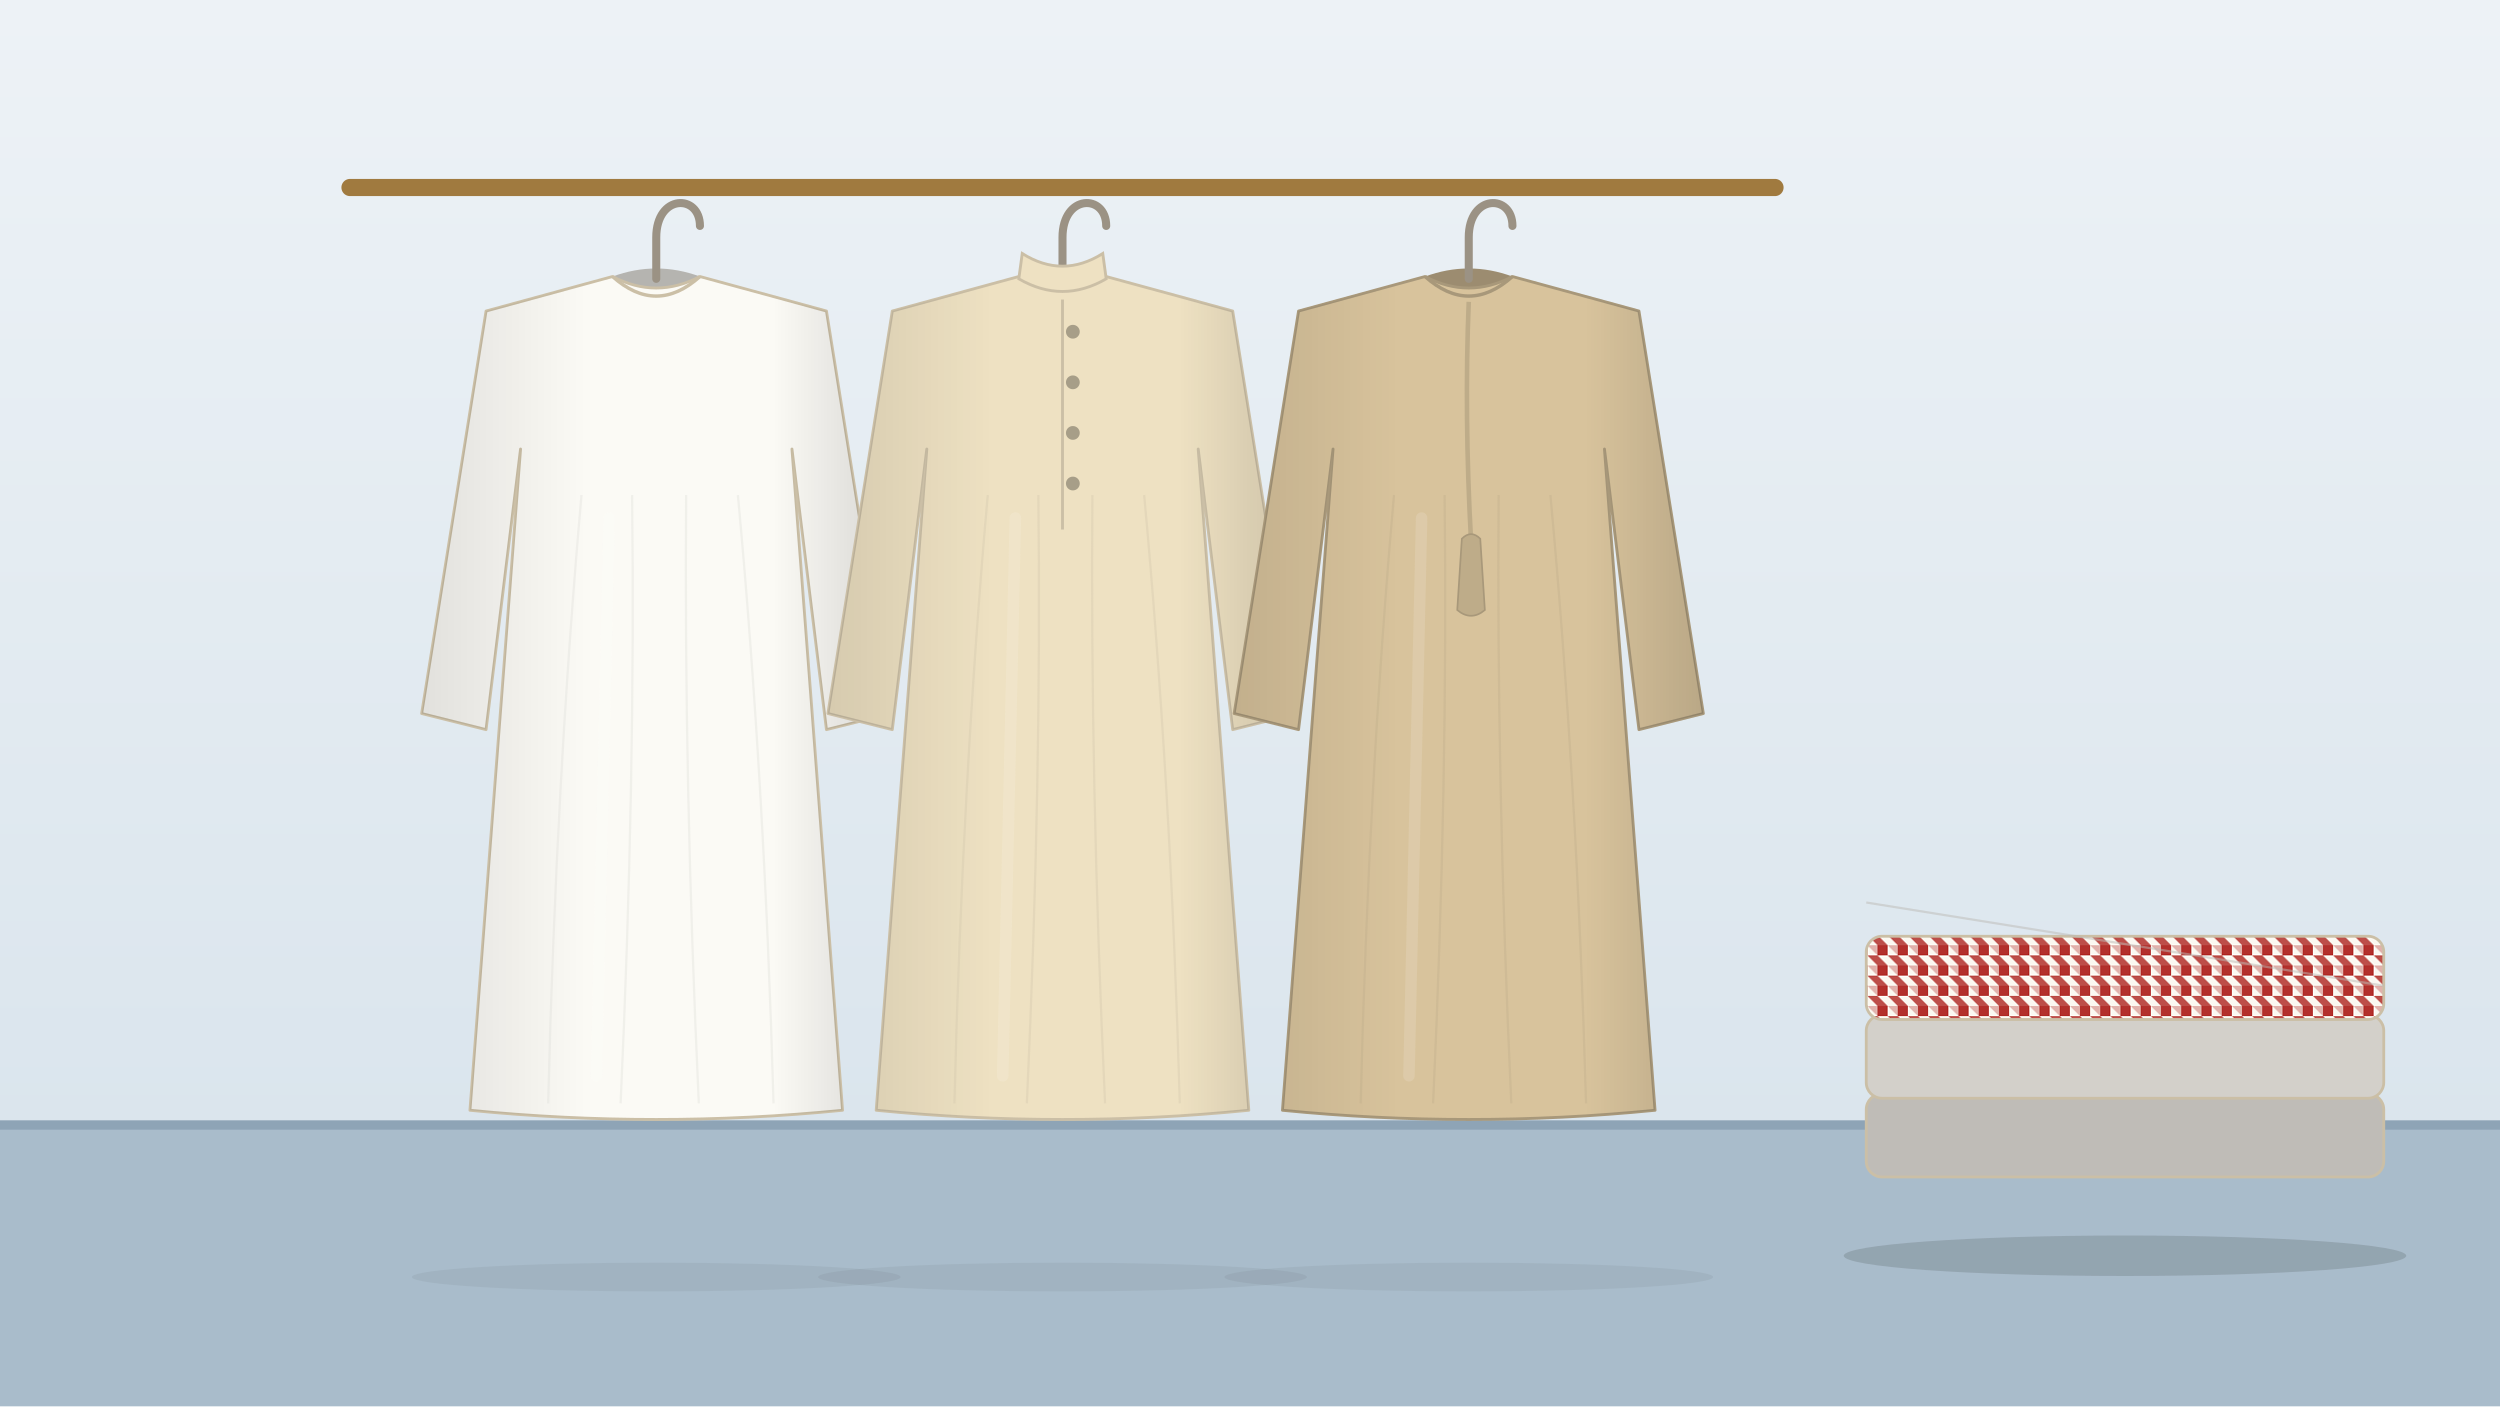
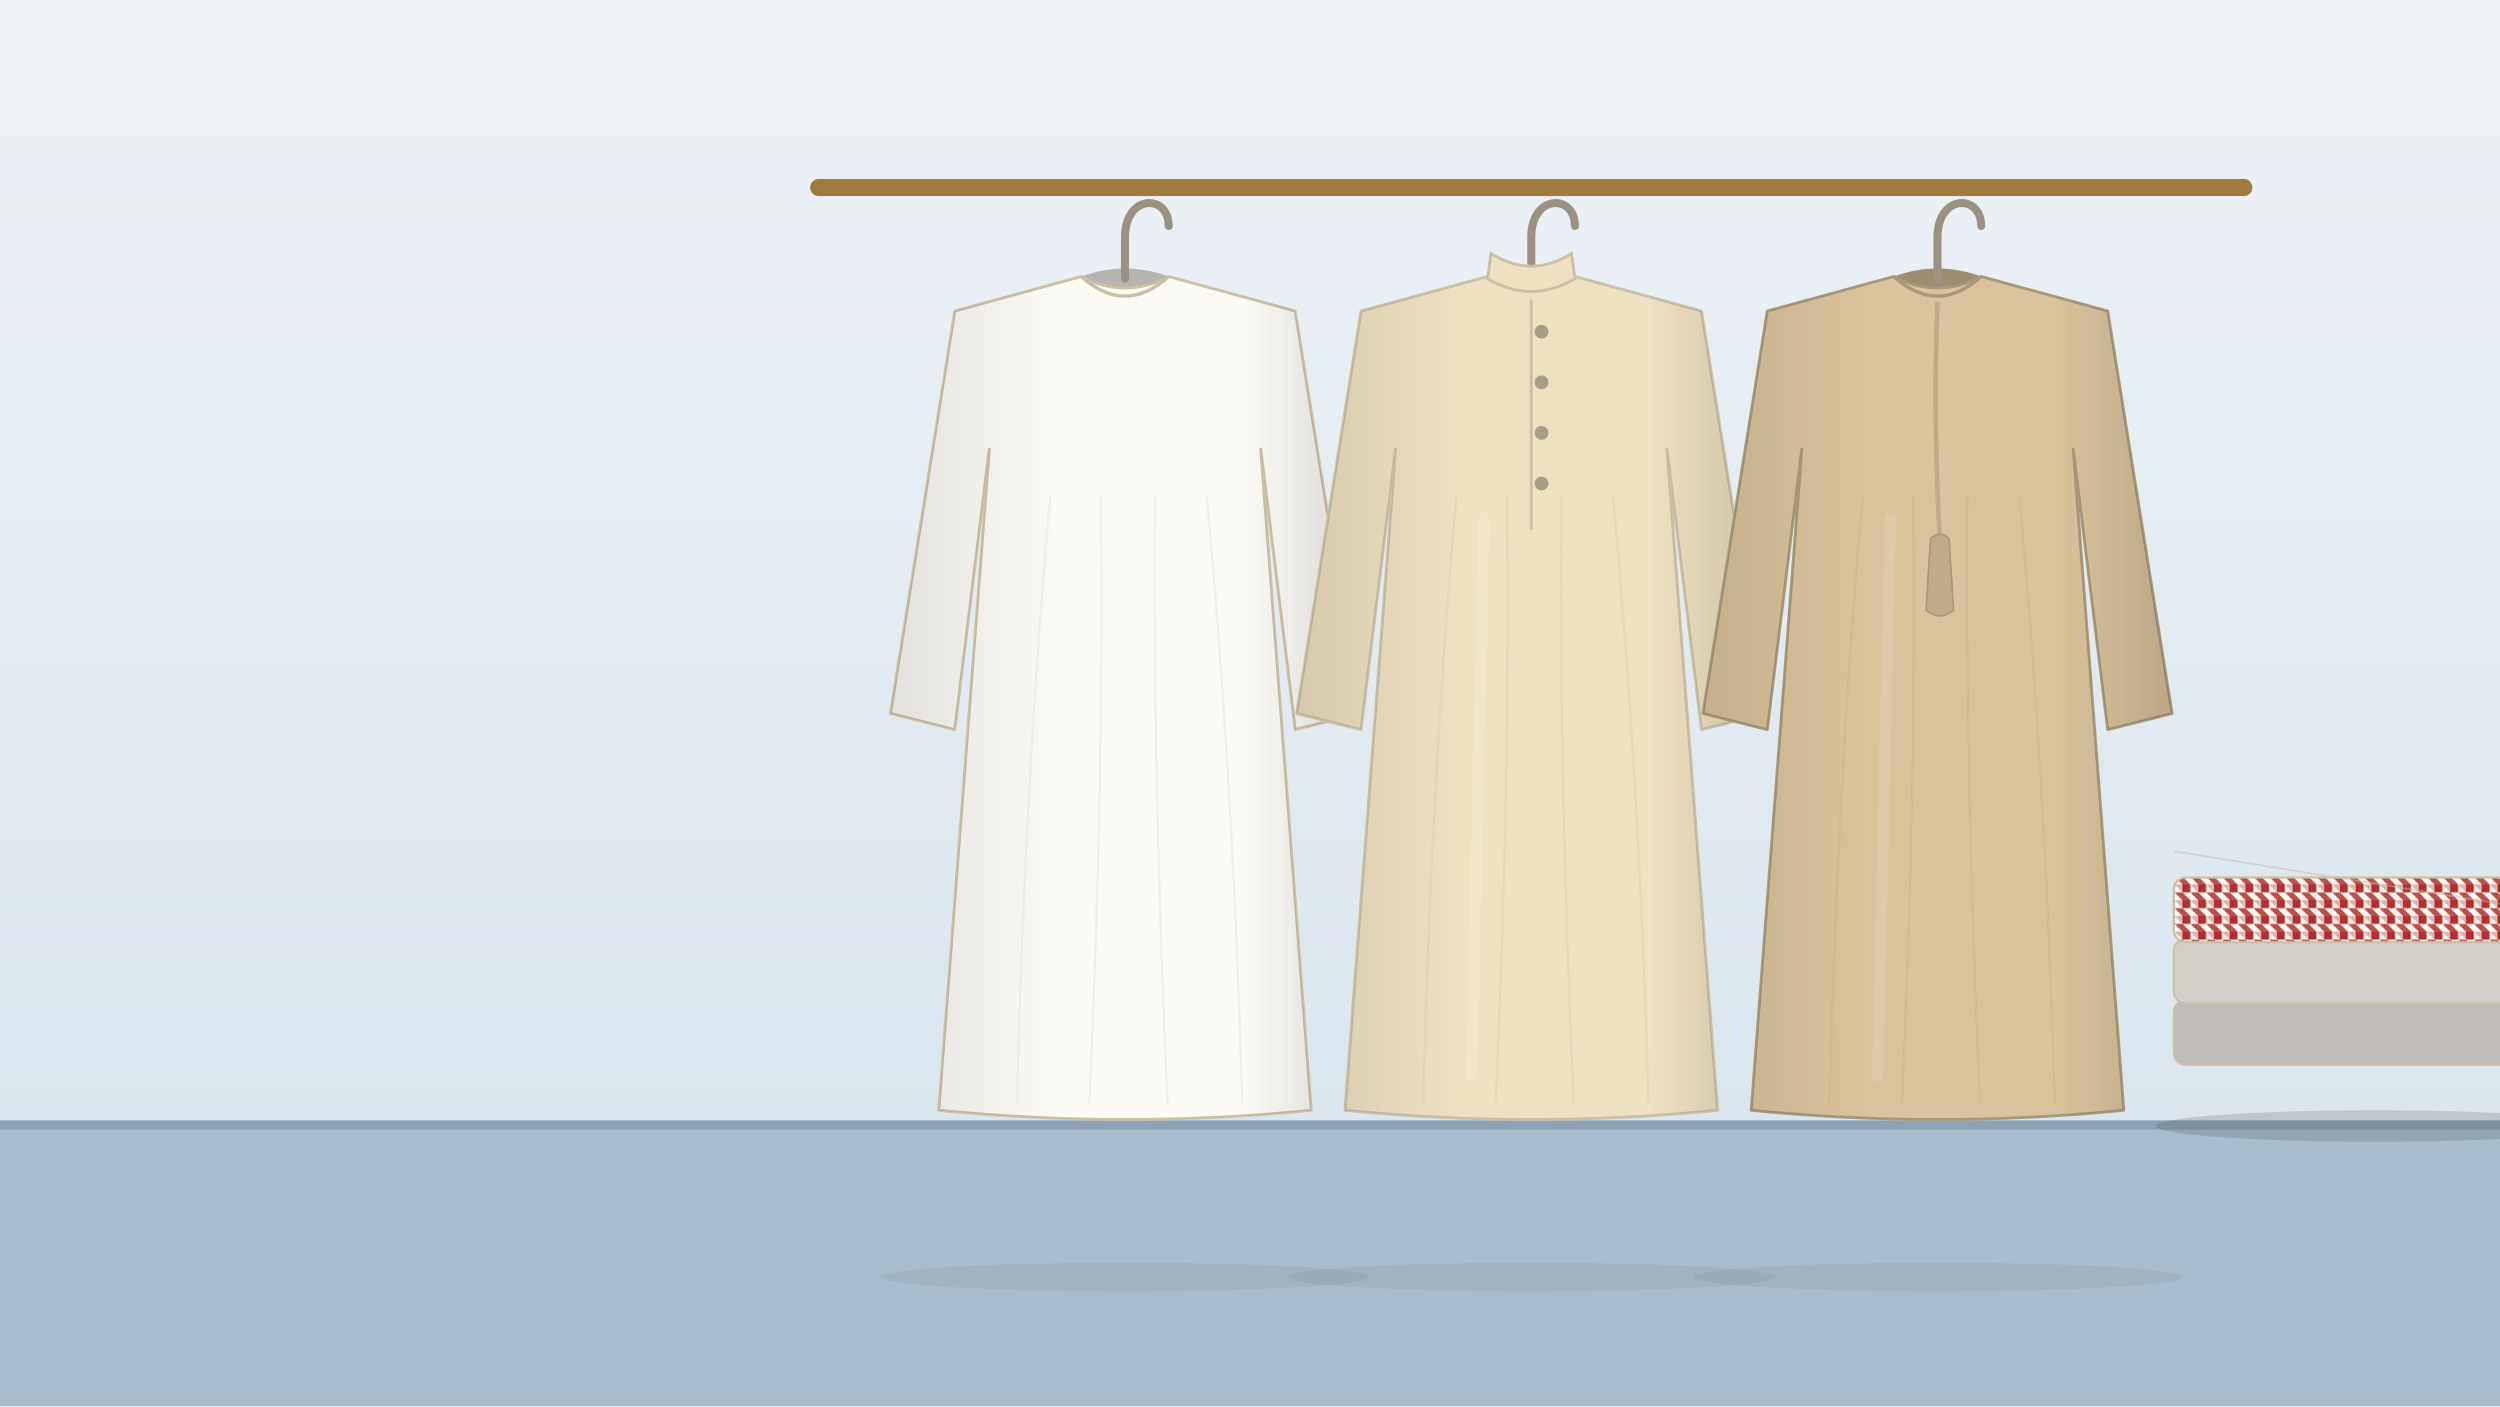
<svg xmlns="http://www.w3.org/2000/svg" viewBox="0 0 1600 900" width="1600" height="900">
  <defs>
    <linearGradient id="wall" x1="0" y1="0" x2="0" y2="1">
      <stop offset="0" stop-color="#edf2f6" />
      <stop offset="1" stop-color="#d6e2eb" />
    </linearGradient>
    <linearGradient id="k0-sh" x1="0" y1="0" x2="1" y2="0">
      <stop offset="0" stop-color="#000" stop-opacity="0.10" />
      <stop offset="0.35" stop-color="#000" stop-opacity="0" />
      <stop offset="0.75" stop-color="#000" stop-opacity="0" />
      <stop offset="1" stop-color="#000" stop-opacity="0.14" />
    </linearGradient>
    <linearGradient id="k1-sh" x1="0" y1="0" x2="1" y2="0">
      <stop offset="0" stop-color="#000" stop-opacity="0.10" />
      <stop offset="0.35" stop-color="#000" stop-opacity="0" />
      <stop offset="0.75" stop-color="#000" stop-opacity="0" />
      <stop offset="1" stop-color="#000" stop-opacity="0.14" />
    </linearGradient>
    <linearGradient id="k2-sh" x1="0" y1="0" x2="1" y2="0">
      <stop offset="0" stop-color="#000" stop-opacity="0.10" />
      <stop offset="0.35" stop-color="#000" stop-opacity="0" />
      <stop offset="0.75" stop-color="#000" stop-opacity="0" />
      <stop offset="1" stop-color="#000" stop-opacity="0.14" />
    </linearGradient>
    <linearGradient id="kh-sh" x1="0" y1="0" x2="1" y2="0">
      <stop offset="0" stop-color="#000" stop-opacity="0.10" />
      <stop offset="0.35" stop-color="#000" stop-opacity="0" />
      <stop offset="0.75" stop-color="#000" stop-opacity="0" />
      <stop offset="1" stop-color="#000" stop-opacity="0.14" />
    </linearGradient>
    <pattern id="kh-ck" width="18" height="18" patternUnits="userSpaceOnUse">
      <rect width="18" height="18" fill="#fbf8f1" />
      <rect width="9.0" height="9.0" fill="#b3302c" />
      <path d="M9.0 9.0h9.0v9.0z M0 9.0l9.0 9.0H0z" fill="#b3302c" opacity="0.85" />
      <path d="M9.0 0h9.0v9.0z" fill="#b3302c" opacity="0.35" />
    </pattern>
  </defs>
  <rect width="1600" height="900" fill="url(#wall)" />
  <rect y="720" width="1600" height="180" fill="#a9bccb" />
  <path d="M0 720 H1600" stroke="#8ea4b6" stroke-width="6" />
-   <path d="M224 120 H1136" stroke="#a07a3f" stroke-width="11" stroke-linecap="round" />
-   <g transform="translate(52.0,-65.9) scale(0.920)">
+   <path d="M524 120 H1436" stroke="#a07a3f" stroke-width="11" stroke-linecap="round" />
+   <g transform="translate(352.0,-65.9) scale(0.920)">
    <g transform="translate(80.0,120.0) scale(0.800)">
      <path d="M362 180 Q400 166 438 180 Q400 200 362 180Z" fill="#b5b4b0" />
      <path d="M400 182V146C400 108 438 108 438 136" fill="none" stroke="#9b9284" stroke-width="7" stroke-linecap="round" />
      <path d="M362 180 L252 210 L196 560 L252 574 L282 330 L238 905 Q400 921 562 905 L518 330 L548 574 L604 560 L548 210 L438 180 Q400 200 362 180Z" fill="#fbfaf5" stroke="#cbbfa6" stroke-width="2.5" stroke-linejoin="round" />
      <path d="M362 180 L252 210 L196 560 L252 574 L282 330 L238 905 Q400 921 562 905 L518 330 L548 574 L604 560 L548 210 L438 180 Q400 200 362 180Z" fill="url(#k0-sh)" />
      <path d="M335 370 Q313 618 306 899" fill="none" stroke="#dddcd8" stroke-width="2" opacity="0.35" />
      <path d="M379 370 Q382 618 369 899" fill="none" stroke="#dddcd8" stroke-width="2" opacity="0.35" />
      <path d="M426 370 Q424 618 437 899" fill="none" stroke="#dddcd8" stroke-width="2" opacity="0.35" />
      <path d="M471 370 Q494 618 502 899" fill="none" stroke="#dddcd8" stroke-width="2" opacity="0.35" />
      <path d="M359 390 L348 875" stroke="#fcfcf8" stroke-width="10" opacity="0.35" stroke-linecap="round" />
      <path d="M362 180 Q400 214 438 180" fill="none" stroke="#cbbfa6" stroke-width="3" />
    </g>
    <ellipse cx="400" cy="960" rx="170" ry="10.0" fill="#23261f" opacity="0.06" />
  </g>
-   <g transform="translate(312.0,-65.9) scale(0.920)">
+   <g transform="translate(612.0,-65.9) scale(0.920)">
    <g transform="translate(80.0,120.0) scale(0.800)">
      <path d="M362 180 Q400 166 438 180 Q400 200 362 180Z" fill="#aba28c" />
      <path d="M400 182V146C400 108 438 108 438 136" fill="none" stroke="#9b9284" stroke-width="7" stroke-linecap="round" />
      <path d="M362 180 L252 210 L196 560 L252 574 L282 330 L238 905 Q400 921 562 905 L518 330 L548 574 L604 560 L548 210 L438 180 Q400 200 362 180Z" fill="#eee1c2" stroke="#cbbfa6" stroke-width="2.5" stroke-linejoin="round" />
      <path d="M362 180 L252 210 L196 560 L252 574 L282 330 L238 905 Q400 921 562 905 L518 330 L548 574 L604 560 L548 210 L438 180 Q400 200 362 180Z" fill="url(#k1-sh)" />
      <path d="M335 370 Q313 618 306 899" fill="none" stroke="#d1c6ab" stroke-width="2" opacity="0.35" />
      <path d="M379 370 Q382 618 369 899" fill="none" stroke="#d1c6ab" stroke-width="2" opacity="0.35" />
      <path d="M426 370 Q424 618 437 899" fill="none" stroke="#d1c6ab" stroke-width="2" opacity="0.35" />
      <path d="M471 370 Q494 618 502 899" fill="none" stroke="#d1c6ab" stroke-width="2" opacity="0.35" />
      <path d="M359 390 L348 875" stroke="#f4ecd7" stroke-width="10" opacity="0.35" stroke-linecap="round" />
      <path d="M362 182 Q400 204 438 182 L435 160 Q400 182 365 160Z" fill="#eee1c2" stroke="#cbbfa6" stroke-width="2.5" />
      <path d="M400 200V400" stroke="#cbbfa6" stroke-width="2.5" />
      <circle cx="409" cy="228" r="6" fill="#a79e88" />
      <circle cx="409" cy="272" r="6" fill="#a79e88" />
      <circle cx="409" cy="316" r="6" fill="#a79e88" />
      <circle cx="409" cy="360" r="6" fill="#a79e88" />
    </g>
    <ellipse cx="400" cy="960" rx="170" ry="10.0" fill="#23261f" opacity="0.06" />
  </g>
-   <g transform="translate(572.0,-65.9) scale(0.920)">
+   <g transform="translate(872.0,-65.9) scale(0.920)">
    <g transform="translate(80.0,120.0) scale(0.800)">
      <path d="M362 180 Q400 166 438 180 Q400 200 362 180Z" fill="#9c8c70" />
      <path d="M400 182V146C400 108 438 108 438 136" fill="none" stroke="#9b9284" stroke-width="7" stroke-linecap="round" />
      <path d="M362 180 L252 210 L196 560 L252 574 L282 330 L238 905 Q400 921 562 905 L518 330 L548 574 L604 560 L548 210 L438 180 Q400 200 362 180Z" fill="#d8c39c" stroke="#a8987a" stroke-width="2.5" stroke-linejoin="round" />
      <path d="M362 180 L252 210 L196 560 L252 574 L282 330 L238 905 Q400 921 562 905 L518 330 L548 574 L604 560 L548 210 L438 180 Q400 200 362 180Z" fill="url(#k2-sh)" />
      <path d="M335 370 Q313 618 306 899" fill="none" stroke="#beac89" stroke-width="2" opacity="0.35" />
      <path d="M379 370 Q382 618 369 899" fill="none" stroke="#beac89" stroke-width="2" opacity="0.35" />
      <path d="M426 370 Q424 618 437 899" fill="none" stroke="#beac89" stroke-width="2" opacity="0.35" />
      <path d="M471 370 Q494 618 502 899" fill="none" stroke="#beac89" stroke-width="2" opacity="0.35" />
      <path d="M359 390 L348 875" stroke="#e6d8bf" stroke-width="10" opacity="0.35" stroke-linecap="round" />
      <path d="M362 180 Q400 214 438 180" fill="none" stroke="#a8987a" stroke-width="3" />
      <path d="M400 202 Q396 300 402 410" fill="none" stroke="#beac89" stroke-width="4" />
      <path d="M394 408 Q402 400 410 408 L414 470 Q402 480 390 470Z" fill="#beac89" stroke="#a8987a" stroke-width="1.5" />
    </g>
    <ellipse cx="400" cy="960" rx="170" ry="10.0" fill="#23261f" opacity="0.06" />
  </g>
-   <g transform="translate(1000.0,160.0) scale(0.900)">
+   <g transform="translate(1240.0,220.0) scale(0.700)">
    <g transform="translate(80.0,120.0) scale(0.800)">
      <ellipse cx="400" cy="744" rx="250" ry="18.0" fill="#23261f" opacity="0.16" />
      <rect x="170" y="600" width="460" height="74" rx="14" fill="#bfbcb7" stroke="#cbbfa6" stroke-width="2.5" />
      <rect x="170" y="530" width="460" height="74" rx="14" fill="#d3d0ca" stroke="#cbbfa6" stroke-width="2.5" />
      <rect x="170" y="460" width="460" height="74" rx="14" fill="url(#kh-ck)" stroke="#cbbfa6" stroke-width="2.5" />
      <path d="M170 430 L630 504" stroke="#bcbab5" stroke-width="2" opacity="0.5" />
    </g>
  </g>
</svg>
